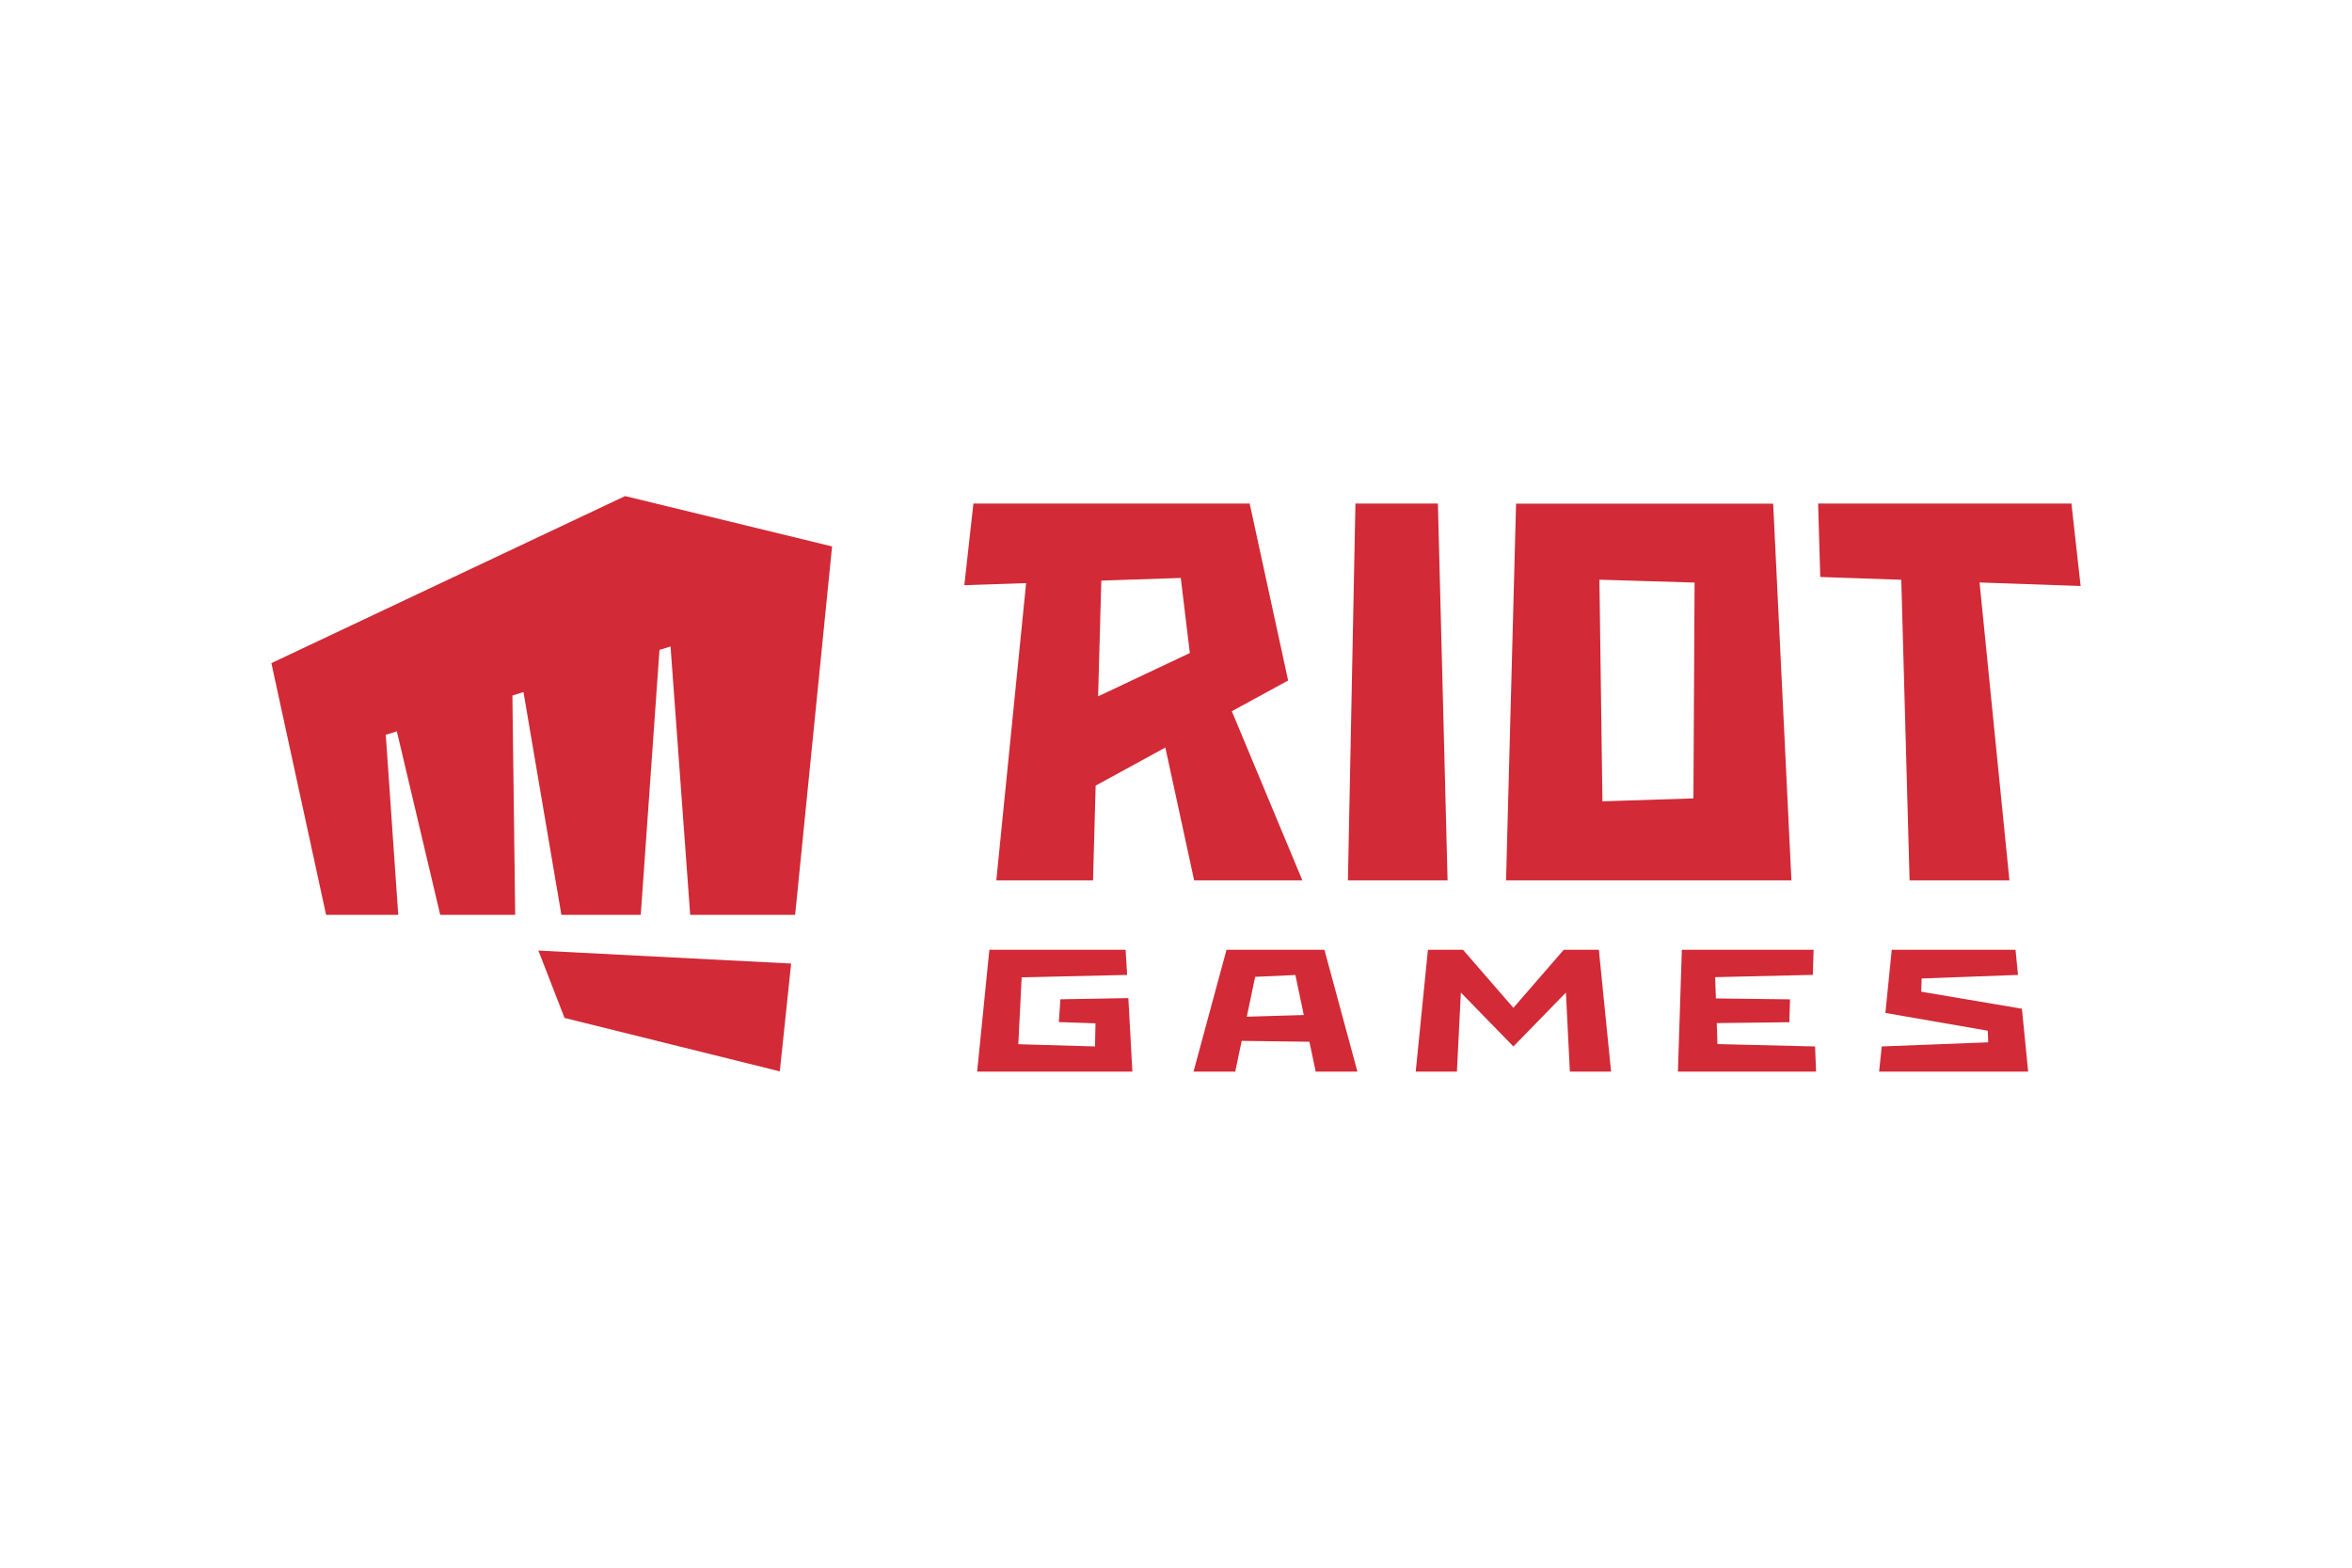
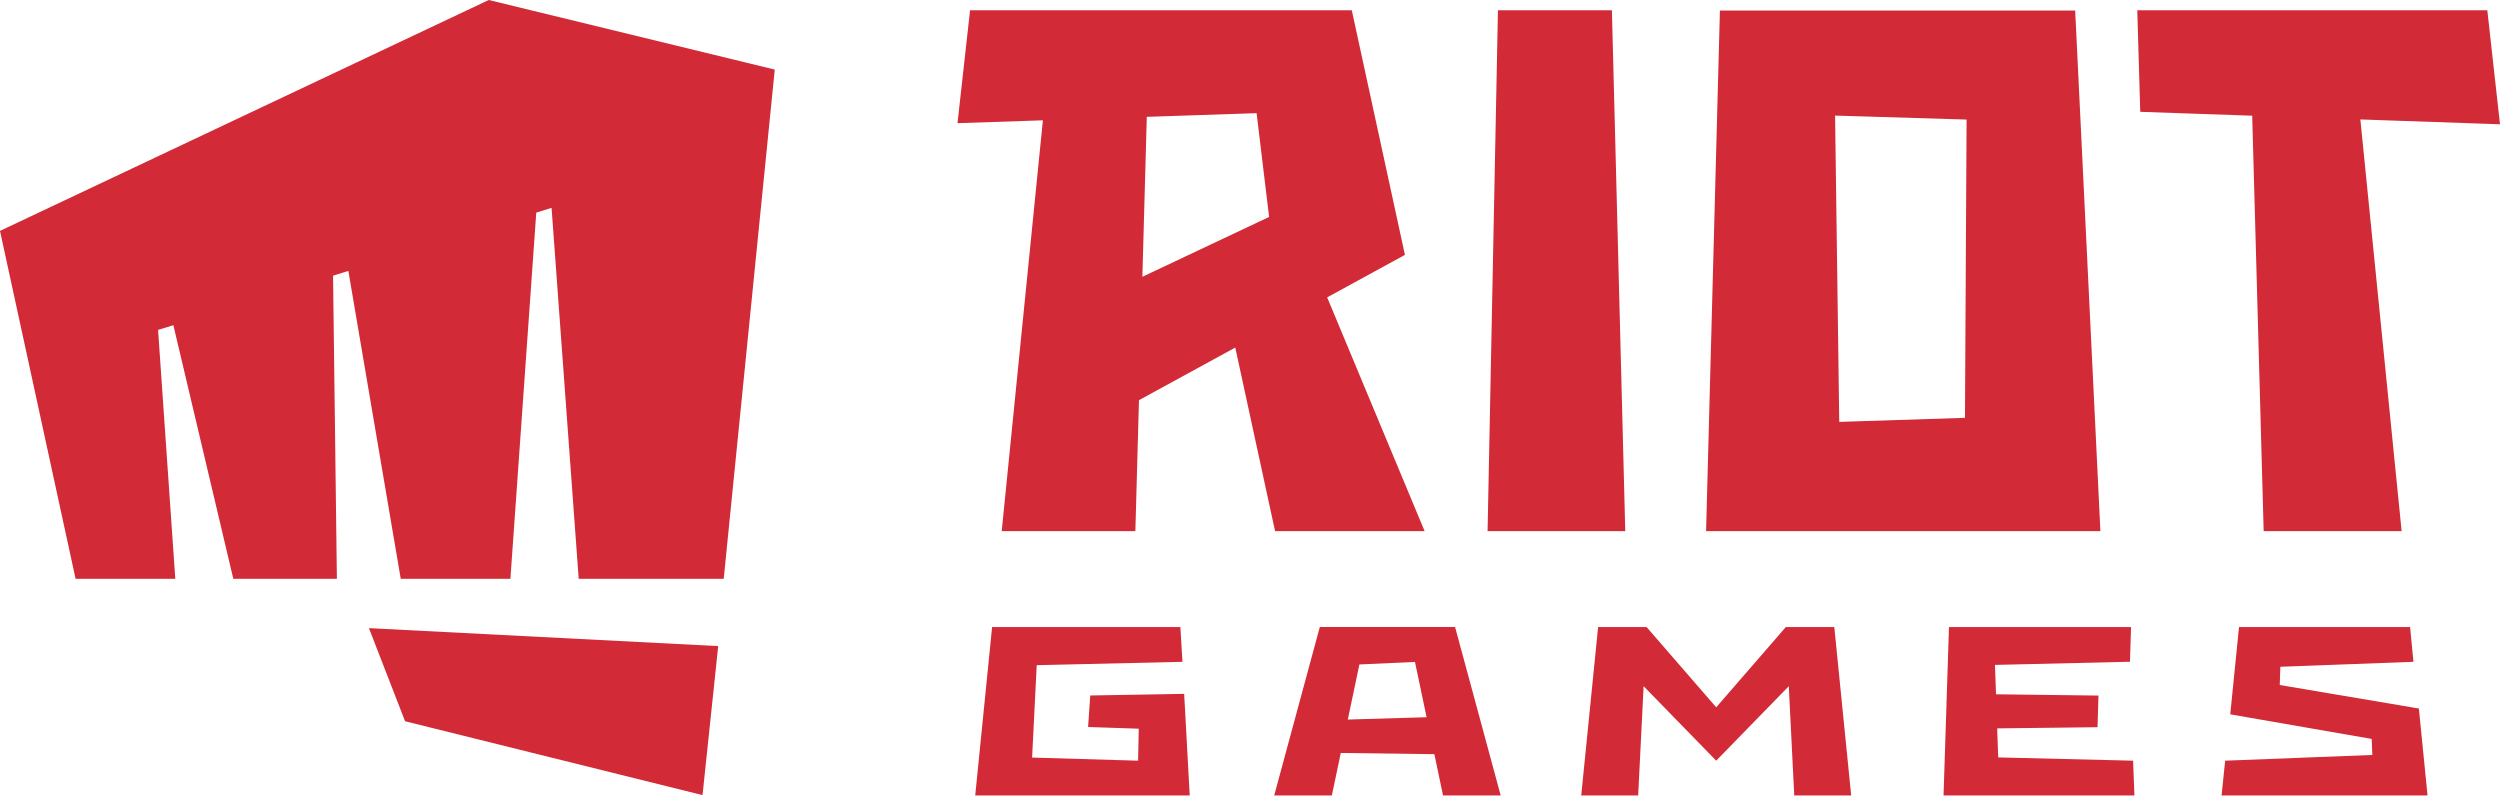
- <svg xmlns="http://www.w3.org/2000/svg" height="800" width="1200" viewBox="-67.886 -36 588.342 216">
+ <svg xmlns="http://www.w3.org/2000/svg" viewBox="0 0 452.571 144">
  <path d="M73.33 130.566l-6.542-16.855 63.228 3.251-2.839 26.976zM88.48 0L0 41.797l13.684 62.983h18.048l-3.117-45.054 2.769-.858 10.852 45.912h18.75l-.694-54.88 2.77-.859 9.484 55.739h19.852l4.683-66.29 2.768-.86 4.913 67.15h26.251l9.24-92.183zm273.252 137.113l-.183-5.255 18.165-.214.167-5.727-18.547-.23-.185-5.32 24.435-.573.2-6.282H352.82L351.837 144h34.556l-.243-6.295zm-164.367-11.21l-.388 5.705 9.168.306-.116 5.791-19.189-.563.836-16.725 26.384-.61-.381-6.295h-34.08L176.543 144h38.83l-1.006-18.392zm240.52 2.36l-25.185-4.258.109-3.3 24.093-.899-.608-6.294h-30.97l-1.584 15.802 25.603 4.452.116 2.904-26.64 1.035-.653 6.295h37.285zM335.116 144l-3.056-30.488h-8.774l-12.604 14.533-12.605-14.533h-8.773L286.248 144h10.307l.986-19.779 13.141 13.484 13.14-13.484.988 19.779zM291.8 1.863h-20.628l-1.878 94.285h24.923zm63.917 73.777l-22.761.734-.755-55.45 23.806.72zm19.948-73.735h-64.312l-2.504 94.243h71.383zm76.906 20.592l-2.297-20.634h-63.365l.536 18.38 20.266.702 2.078 75.204h24.973l-7.47-74.527zm-244.969-1.346l19.878-.665 2.265 18.785-22.943 10.837zm23.223 74.997h27.07l-17.642-42.316 14.079-7.692-9.619-44.277h-69.104l-2.274 20.433 15.458-.516-7.454 74.368h24.193l.654-23.706 17.432-9.523zm13.166 34.111l2.096-9.975 10.064-.455 2.103 10.01zM261.231 144h10.436l-8.257-30.49h-24.487L230.667 144h10.436l1.616-7.692 16.941.219z" fill="#d22a36" />
</svg>
